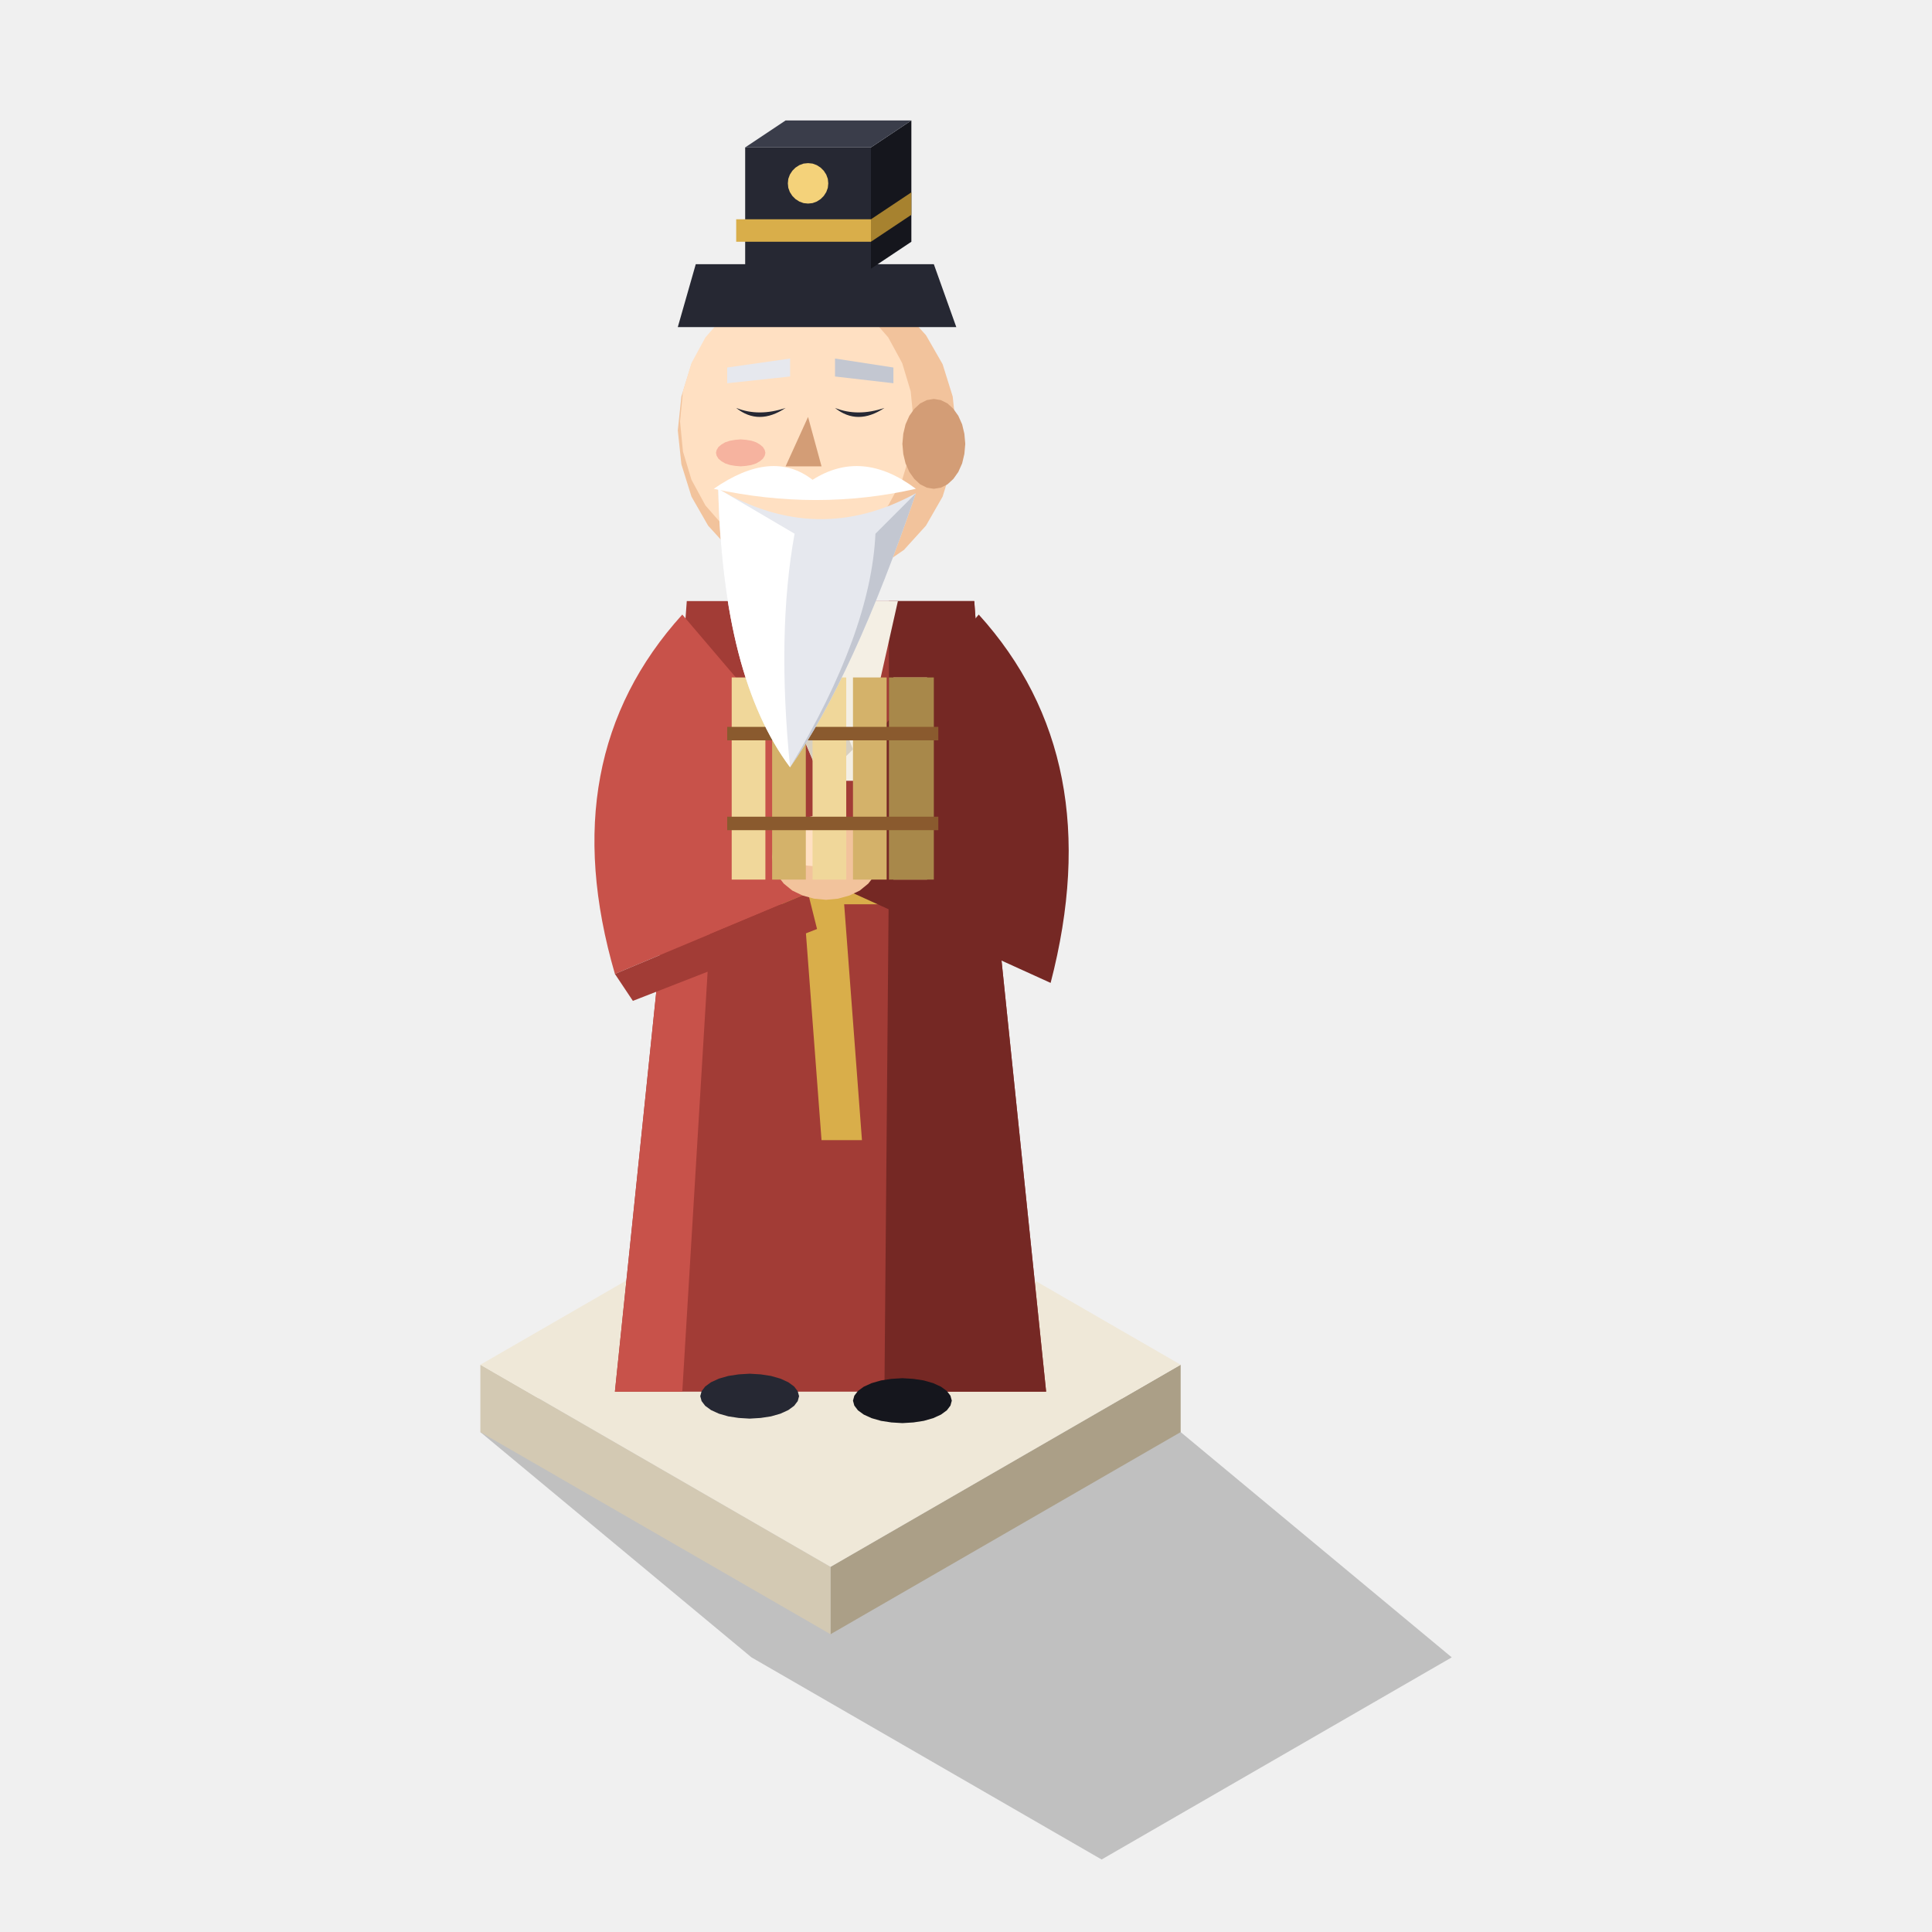
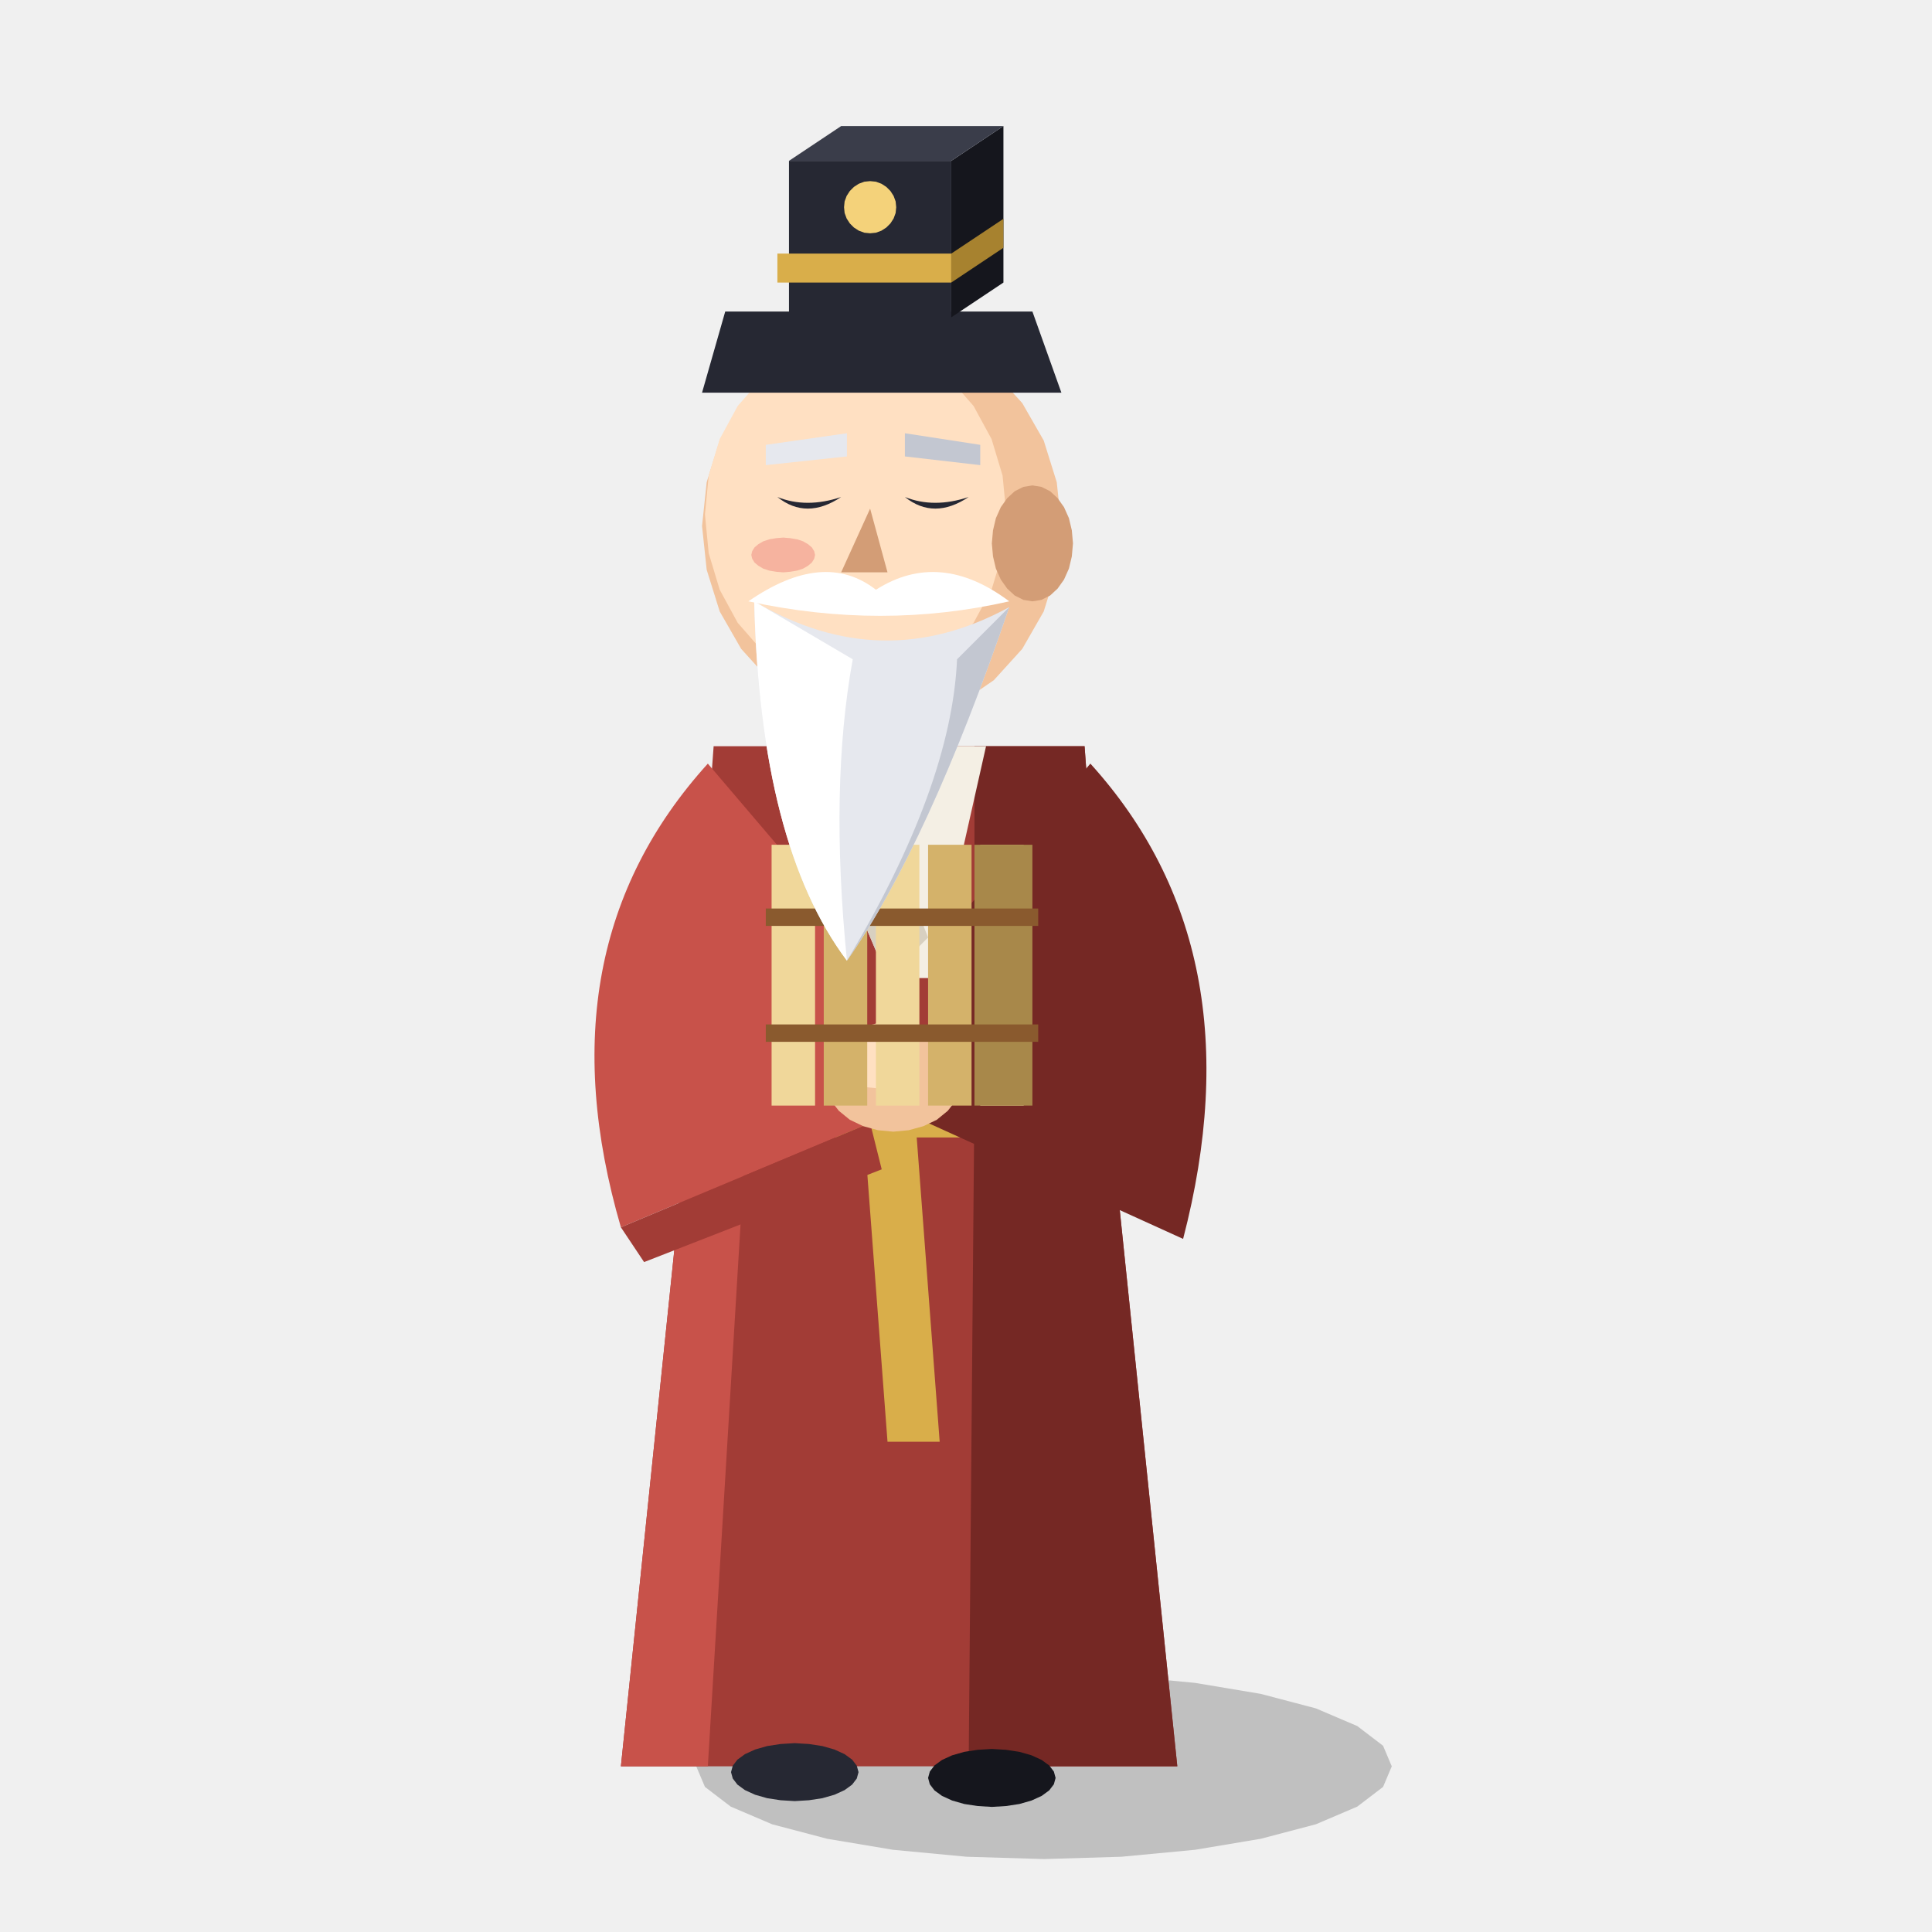
<svg xmlns="http://www.w3.org/2000/svg" viewBox="0 0 80 80">
-   <g transform="translate(34.39 59.3) scale(0.93)">
-     <path d="M-15.59 0L0 -9L15.59 0L27.66 10.03L12.07 19.03L-3.52 10.03Z" fill="#000000" opacity="0.2" />
-     <path d="M15.59 0L0 9L0 6L15.59 -3Z" fill="#ab9f87" />
-     <path d="M-15.59 0L0 9L0 6L-15.59 -3Z" fill="#d3c9b3" />
-     <path d="M0 -12L15.59 -3L0 6L-15.59 -3Z" fill="#efe8d8" />
-     <path d="M-9.6 -1.8L9.6 -1.8L7.2 -25L-7.2 -25Z" fill="#a23c36" />
-     <path d="M2.4 -1.8L9.6 -1.8L7.2 -25L2.6 -25Z" fill="#752824" />
-     <path d="M-9.6 -1.8L-6.6 -1.8L-5.2 -25L-7.2 -25Z" fill="#c8524a" />
-     <path d="M-1.4 -1.6L-1.46 -1.38L-1.62 -1.17L-1.88 -0.98L-2.23 -0.82L-2.65 -0.7L-3.11 -0.63L-3.6 -0.6L-4.09 -0.63L-4.55 -0.7L-4.97 -0.82L-5.32 -0.98L-5.58 -1.17L-5.74 -1.38L-5.8 -1.6L-5.74 -1.82L-5.58 -2.03L-5.32 -2.22L-4.97 -2.38L-4.55 -2.5L-4.09 -2.57L-3.6 -2.6L-3.11 -2.57L-2.65 -2.5L-2.23 -2.38L-1.88 -2.22L-1.62 -2.03L-1.46 -1.82Z" fill="#262833" />
-     <path d="M5.4 -1.4L5.34 -1.18L5.18 -0.97L4.92 -0.78L4.57 -0.62L4.15 -0.5L3.69 -0.43L3.2 -0.4L2.71 -0.43L2.25 -0.5L1.83 -0.62L1.48 -0.78L1.22 -0.97L1.06 -1.18L1 -1.4L1.06 -1.62L1.22 -1.83L1.48 -2.02L1.83 -2.18L2.25 -2.3L2.71 -2.37L3.2 -2.4L3.69 -2.37L4.15 -2.3L4.57 -2.18L4.92 -2.02L5.18 -1.83L5.34 -1.62Z" fill="#15161d" />
-     <path d="M-7.4 -23.5L7.4 -23.5L7.2 -26.4L-7.2 -26.4Z" fill="#d9ae4a" />
-     <path d="M2.6 -23.5L7.4 -23.5L7.2 -26.4L2.6 -26.4Z" fill="#a7822f" />
-     <path d="M-1.2 -23.6L0.6 -23.6L1.4 -13L-0.4 -13Z" fill="#d9ae4a" />
-     <path d="M-7.2 -26L7.2 -26L6.4 -37L-6.4 -37Z" fill="#a23c36" />
-     <path d="M2.6 -26L7.2 -26L6.4 -37L2.6 -37Z" fill="#752824" />
-     <path d="M-3.8 -37L3 -37L1.2 -29L-0.4 -29Z" fill="#f4efe4" />
-     <path d="M-3.8 -37L-1.6 -37L1 -30.4L-0.4 -29Z" fill="#d8d0c0" />
-     <path d="M-6.6 -36.4Q-12.4 -30 -9.6 -20.4L-1 -24L-2 -31Z" fill="#c8524a" />
-     <path d="M6.6 -36.4Q12.4 -30 9.8 -20L1 -24L2 -31Z" fill="#752824" />
-     <path d="M-9.6 -20.4L-1 -24L-0.6 -22.4L-8.8 -19.2Z" fill="#a23c36" />
-     <path d="M2.2 -25.6L2.14 -25.18L1.96 -24.78L1.68 -24.42L1.3 -24.11L0.84 -23.89L0.33 -23.75L-0.2 -23.7L-0.73 -23.75L-1.24 -23.89L-1.7 -24.11L-2.08 -24.42L-2.36 -24.78L-2.54 -25.18L-2.6 -25.6L-2.54 -26.02L-2.36 -26.42L-2.08 -26.78L-1.7 -27.09L-1.24 -27.31L-0.73 -27.45L-0.2 -27.5L0.33 -27.45L0.84 -27.31L1.3 -27.09L1.68 -26.78L1.96 -26.42L2.14 -26.02Z" fill="#f2c39c" />
-     <path d="M0.5 -26.2L0.47 -25.98L0.37 -25.77L0.22 -25.58L0.01 -25.42L-0.24 -25.3L-0.51 -25.23L-0.8 -25.2L-1.09 -25.23L-1.36 -25.3L-1.61 -25.42L-1.82 -25.58L-1.97 -25.77L-2.07 -25.98L-2.1 -26.2L-2.07 -26.42L-1.97 -26.63L-1.82 -26.82L-1.61 -26.98L-1.36 -27.1L-1.09 -27.17L-0.8 -27.2L-0.51 -27.17L-0.24 -27.1L0.01 -26.98L0.22 -26.82L0.37 -26.63L0.47 -26.42Z" fill="#ffe0c2" />
-     <path d="M-4.4 -33.6L-2.9 -33.6L-2.9 -24.6L-4.4 -24.6Z" fill="#f0d79a" />
-     <path d="M-2.6 -33.6L-1.1 -33.6L-1.1 -24.6L-2.6 -24.6Z" fill="#d4b26a" />
-     <path d="M-0.8 -33.6L0.7 -33.6L0.7 -24.6L-0.8 -24.6Z" fill="#f0d79a" />
-     <path d="M1 -33.6L2.5 -33.6L2.5 -24.6L1 -24.6Z" fill="#d4b26a" />
-     <path d="M2.8 -33.6L4.3 -33.6L4.3 -24.6L2.8 -24.6Z" fill="#f0d79a" />
-     <path d="M2.6 -33.6L4.6 -33.6L4.6 -24.6L2.6 -24.6Z" fill="#a8884a" />
-     <path d="M-4.6 -31.4L4.8 -31.4L4.8 -30.8L-4.6 -30.8Z" fill="#8a5a2e" />
-     <path d="M-4.6 -27.4L4.8 -27.4L4.8 -26.8L-4.6 -26.8Z" fill="#8a5a2e" />
-     <path d="M-2.4 -38.6L1.4 -38.6L1.4 -36.6L-2.4 -36.6Z" fill="#d39d76" />
-     <path d="M5.6 -44.6L5.44 -43.09L4.99 -41.65L4.25 -40.36L3.27 -39.28L2.09 -38.47L0.78 -37.97L-0.6 -37.8L-1.98 -37.97L-3.29 -38.47L-4.47 -39.28L-5.45 -40.36L-6.19 -41.65L-6.64 -43.09L-6.8 -44.6L-6.64 -46.11L-6.19 -47.55L-5.45 -48.84L-4.47 -49.92L-3.29 -50.73L-1.98 -51.23L-0.6 -51.4L0.78 -51.23L2.09 -50.73L3.27 -49.92L4.25 -48.84L4.99 -47.55L5.44 -46.11Z" fill="#f2c39c" />
-     <path d="M3.7 -45L3.57 -43.66L3.19 -42.4L2.57 -41.26L1.74 -40.31L0.76 -39.59L-0.34 -39.15L-1.5 -39L-2.66 -39.15L-3.76 -39.59L-4.74 -40.31L-5.57 -41.26L-6.19 -42.4L-6.57 -43.66L-6.7 -45L-6.57 -46.34L-6.19 -47.6L-5.57 -48.74L-4.74 -49.69L-3.76 -50.41L-2.66 -50.85L-1.5 -51L-0.34 -50.85L0.76 -50.41L1.74 -49.69L2.57 -48.74L3.19 -47.6L3.57 -46.34Z" fill="#ffe0c2" />
-     <path d="M6 -44L5.96 -43.55L5.86 -43.13L5.69 -42.75L5.47 -42.44L5.21 -42.2L4.91 -42.05L4.6 -42L4.29 -42.05L3.99 -42.2L3.73 -42.44L3.51 -42.75L3.34 -43.13L3.24 -43.55L3.2 -44L3.24 -44.45L3.34 -44.87L3.51 -45.25L3.73 -45.56L3.99 -45.8L4.29 -45.95L4.6 -46L4.91 -45.95L5.21 -45.8L5.47 -45.56L5.69 -45.25L5.86 -44.87L5.96 -44.45Z" fill="#d39d76" />
-     <path d="M-5 -42Q-4.8 -33.6 -1.8 -29.6Q1 -33.6 3.8 -41.8Q-0.6 -39.4 -5 -42Z" fill="#e6e8ee" />
-     <path d="M-5 -42Q-4.8 -33.6 -1.8 -29.6Q-2.4 -35.6 -1.6 -40Z" fill="#ffffff" />
-     <path d="M3.8 -41.8Q1 -33.6 -1.8 -29.6Q1.8 -35.6 2 -40Z" fill="#c3c7d1" />
-     <path d="M-5.2 -42Q-2.6 -43.8 -0.8 -42.4Q1.4 -43.8 3.8 -42Q-0.6 -41 -5.2 -42Z" fill="#ffffff" />
-     <path d="M-4.2 -45.6Q-3.2 -44.8 -2 -45.6Q-3.2 -45.2 -4.2 -45.6Z" fill="#262833" />
-     <path d="M0.2 -45.6Q1.2 -44.8 2.4 -45.6Q1.2 -45.2 0.2 -45.6Z" fill="#262833" />
-     <path d="M-4.6 -47.4L-1.8 -47.8L-1.8 -47L-4.6 -46.7Z" fill="#e6e8ee" />
-     <path d="M0.2 -47.8L2.8 -47.4L2.8 -46.7L0.2 -47Z" fill="#c3c7d1" />
-     <path d="M-1 -45.2L-2 -43L-0.4 -43Z" fill="#d39d76" />
-     <path d="M-2.9 -43.6L-2.93 -43.47L-3.01 -43.34L-3.14 -43.23L-3.31 -43.13L-3.52 -43.06L-3.76 -43.02L-4 -43L-4.24 -43.02L-4.48 -43.06L-4.69 -43.13L-4.86 -43.23L-4.99 -43.34L-5.07 -43.47L-5.1 -43.6L-5.07 -43.73L-4.99 -43.86L-4.86 -43.97L-4.69 -44.07L-4.48 -44.14L-4.24 -44.18L-4 -44.2L-3.76 -44.18L-3.52 -44.14L-3.31 -44.07L-3.14 -43.97L-3.01 -43.86L-2.93 -43.73Z" fill="#f2a090" opacity="0.7" />
-     <path d="M-6.8 -49.2L5.6 -49.2L4.6 -52L-6 -52Z" fill="#262833" />
-     <path d="M-3.8 -51.8L1.8 -51.8L1.8 -57.2L-3.8 -57.2Z" fill="#262833" />
-     <path d="M1.8 -51.8L3.6 -53L3.6 -58.4L1.8 -57.2Z" fill="#15161d" />
-     <path d="M-3.8 -57.2L1.8 -57.2L3.6 -58.4L-2 -58.4Z" fill="#3a3d4a" />
-     <path d="M-4.2 -53L1.8 -53L1.8 -54L-4.2 -54Z" fill="#d9ae4a" />
-     <path d="M1.8 -53L3.6 -54.2L3.6 -55.2L1.8 -54Z" fill="#a7822f" />
-     <path d="M-0.1 -55.6L-0.12 -55.4L-0.19 -55.21L-0.3 -55.04L-0.44 -54.9L-0.61 -54.79L-0.8 -54.72L-1 -54.7L-1.2 -54.72L-1.39 -54.79L-1.56 -54.9L-1.7 -55.04L-1.81 -55.21L-1.88 -55.4L-1.9 -55.6L-1.88 -55.8L-1.81 -55.99L-1.7 -56.16L-1.56 -56.3L-1.39 -56.41L-1.2 -56.48L-1 -56.5L-0.8 -56.48L-0.61 -56.41L-0.44 -56.3L-0.3 -56.16L-0.19 -55.99L-0.12 -55.8Z" fill="#f4d27a" />
+   <g transform="translate(37.23 71.7) scale(1.2)">
+     <path d="M17 1.2L16.7 1.91L15.81 2.59L14.38 3.2L12.48 3.7L10.21 4.08L7.67 4.32L5 4.4L2.33 4.32L-0.21 4.08L-2.48 3.7L-4.38 3.2L-5.81 2.59L-6.7 1.91L-7 1.2L-6.7 0.49L-5.81 -0.19L-4.38 -0.8L-2.48 -1.3L-0.21 -1.68L2.33 -1.92L5 -2L7.67 -1.92L10.21 -1.68L12.48 -1.3L14.38 -0.8L15.81 -0.19L16.7 0.49Z" fill="#000000" opacity="0.2" />
+     <g>
+       <animateTransform attributeName="transform" type="rotate" values="0 0.00 0.00;0 0.00 0.00;-7 0.00 0.00;-7 0.00 0.00;0 0.00 0.00;0 0.00 0.00" keyTimes="0;.5;.62;.78;.9;1" dur="5s" repeatCount="indefinite" />
+       <path d="M-9.6 1.2L9.6 1.2L7.2 -22L-7.2 -22Z" fill="#a23c36" />
+       <path d="M2.4 1.2L9.6 1.2L7.2 -22L2.6 -22Z" fill="#752824" />
+       <path d="M-9.6 1.2L-6.6 1.2L-5.2 -22L-7.2 -22Z" fill="#c8524a" />
+       <path d="M-1.4 1.4L-1.46 1.62L-1.62 1.83L-1.88 2.02L-2.23 2.18L-2.65 2.3L-3.11 2.37L-3.6 2.4L-4.09 2.37L-4.55 2.3L-4.97 2.18L-5.32 2.02L-5.58 1.83L-5.74 1.62L-5.8 1.4L-5.74 1.18L-5.58 0.97L-5.32 0.78L-4.97 0.62L-4.55 0.5L-4.09 0.43L-3.6 0.4L-3.11 0.43L-2.65 0.5L-2.23 0.62L-1.88 0.78L-1.62 0.97L-1.46 1.18Z" fill="#262833" />
+       <path d="M5.4 1.6L5.34 1.82L5.18 2.03L4.92 2.22L4.57 2.38L4.15 2.5L3.69 2.57L3.2 2.6L2.71 2.57L2.25 2.5L1.83 2.38L1.48 2.22L1.22 2.03L1.06 1.82L1 1.6L1.06 1.38L1.22 1.17L1.48 0.98L1.83 0.82L2.25 0.7L2.71 0.63L3.2 0.6L3.69 0.63L4.15 0.7L4.57 0.82L4.92 0.98L5.18 1.17L5.34 1.38Z" fill="#15161d" />
+       <path d="M-7.4 -20.5L7.4 -20.5L7.2 -23.4L-7.2 -23.4Z" fill="#d9ae4a" />
+       <path d="M2.6 -20.5L7.4 -20.5L7.2 -23.4L2.6 -23.4Z" fill="#a7822f" />
+       <path d="M-1.2 -20.6L0.6 -20.6L1.4 -10L-0.4 -10Z" fill="#d9ae4a" />
+       <path d="M-7.2 -23L7.2 -23L6.4 -34L-6.4 -34Z" fill="#a23c36" />
+       <path d="M2.6 -23L7.2 -23L6.4 -34L2.6 -34Z" fill="#752824" />
+       <path d="M-3.8 -34L3 -34L1.2 -26L-0.4 -26Z" fill="#f4efe4" />
+       <path d="M-3.8 -34L-1.6 -34L1 -27.4L-0.4 -26Z" fill="#d8d0c0" />
+       <path d="M-6.6 -33.4Q-12.4 -27 -9.6 -17.4L-1 -21L-2 -28Z" fill="#c8524a" />
+       <path d="M6.6 -33.4Q12.4 -27 9.8 -17L1 -21L2 -28Z" fill="#752824" />
+       <path d="M-9.6 -17.4L-1 -21L-0.6 -19.4L-8.8 -16.2Z" fill="#a23c36" />
+       <path d="M2.2 -22.6L2.14 -22.18L1.96 -21.78L1.68 -21.42L1.3 -21.11L0.84 -20.89L0.33 -20.75L-0.2 -20.7L-0.73 -20.75L-1.24 -20.89L-1.7 -21.11L-2.08 -21.42L-2.36 -21.78L-2.54 -22.18L-2.6 -22.6L-2.54 -23.02L-2.36 -23.42L-2.08 -23.78L-1.7 -24.09L-1.24 -24.31L-0.73 -24.45L-0.2 -24.5L0.33 -24.45L0.84 -24.31L1.3 -24.09L1.68 -23.78L1.96 -23.42L2.14 -23.02Z" fill="#f2c39c" />
+       <path d="M0.5 -23.2L0.47 -22.98L0.37 -22.77L0.22 -22.58L0.01 -22.42L-0.24 -22.3L-0.51 -22.23L-0.8 -22.2L-1.09 -22.23L-1.36 -22.3L-1.61 -22.42L-1.82 -22.58L-1.97 -22.77L-2.07 -22.98L-2.1 -23.2L-2.07 -23.42L-1.97 -23.63L-1.82 -23.82L-1.61 -23.98L-1.36 -24.1L-1.09 -24.17L-0.8 -24.2L-0.51 -24.17L-0.24 -24.1L0.01 -23.98L0.22 -23.82L0.37 -23.63L0.47 -23.42Z" fill="#ffe0c2" />
+       <path d="M-4.4 -30.6L-2.9 -30.6L-2.9 -21.6L-4.4 -21.6Z" fill="#f0d79a" />
+       <path d="M-2.6 -30.6L-1.1 -30.6L-1.1 -21.6L-2.6 -21.6Z" fill="#d4b26a" />
+       <path d="M-0.8 -30.6L0.7 -30.6L0.7 -21.6L-0.8 -21.6Z" fill="#f0d79a" />
+       <path d="M1 -30.6L2.5 -30.6L2.5 -21.6L1 -21.6Z" fill="#d4b26a" />
+       <path d="M2.8 -30.6L4.3 -30.6L4.3 -21.6L2.8 -21.6Z" fill="#f0d79a" />
+       <path d="M2.6 -30.6L4.6 -30.6L4.6 -21.6L2.6 -21.6Z" fill="#a8884a" />
+       <path d="M-4.6 -28.4L4.8 -28.4L4.8 -27.8L-4.6 -27.8Z" fill="#8a5a2e" />
+       <path d="M-4.6 -24.4L4.8 -24.4L4.8 -23.8L-4.6 -23.8Z" fill="#8a5a2e" />
+       <g>
+         <animateTransform attributeName="transform" type="rotate" values="0 -0.60 -34.60;0 -0.60 -34.60;-9 -0.60 -34.60;-9 -0.60 -34.60;0 -0.60 -34.60;0 -0.60 -34.60" keyTimes="0;.5;.62;.78;.9;1" dur="5s" repeatCount="indefinite" />
+         <path d="M-2.4 -35.6L1.4 -35.6L1.4 -33.6L-2.4 -33.6Z" fill="#d39d76" />
+         <path d="M5.6 -41.6L5.44 -40.09L4.99 -38.65L4.25 -37.36L3.27 -36.28L2.09 -35.47L0.78 -34.97L-0.6 -34.8L-1.98 -34.97L-3.29 -35.47L-4.47 -36.28L-5.45 -37.36L-6.19 -38.65L-6.64 -40.09L-6.8 -41.6L-6.64 -43.11L-6.19 -44.55L-5.45 -45.84L-4.47 -46.92L-3.29 -47.73L-1.98 -48.23L-0.6 -48.4L0.78 -48.23L2.09 -47.73L3.27 -46.92L4.25 -45.84L4.99 -44.55L5.44 -43.11Z" fill="#f2c39c" />
+         <path d="M3.7 -42L3.57 -40.66L3.19 -39.4L2.57 -38.26L1.74 -37.31L0.76 -36.59L-0.34 -36.15L-1.5 -36L-2.66 -36.15L-3.76 -36.59L-4.74 -37.31L-5.57 -38.26L-6.19 -39.4L-6.57 -40.66L-6.7 -42L-6.57 -43.34L-6.19 -44.6L-5.57 -45.74L-4.74 -46.69L-3.76 -47.41L-2.66 -47.85L-1.5 -48L-0.34 -47.85L0.76 -47.41L1.74 -46.69L2.57 -45.74L3.19 -44.6L3.57 -43.34Z" fill="#ffe0c2" />
+         <path d="M6 -41L5.96 -40.55L5.86 -40.13L5.69 -39.75L5.47 -39.44L5.21 -39.2L4.91 -39.05L4.6 -39L4.29 -39.05L3.99 -39.2L3.73 -39.44L3.51 -39.75L3.34 -40.13L3.24 -40.55L3.2 -41L3.24 -41.45L3.34 -41.87L3.51 -42.25L3.73 -42.56L3.99 -42.8L4.29 -42.95L4.6 -43L4.91 -42.95L5.21 -42.8L5.47 -42.56L5.69 -42.25L5.86 -41.87L5.96 -41.45Z" fill="#d39d76" />
+         <path d="M-5 -39Q-4.8 -30.6 -1.8 -26.6Q1 -30.6 3.8 -38.8Q-0.6 -36.4 -5 -39Z" fill="#e6e8ee" />
+         <path d="M-5 -39Q-4.8 -30.6 -1.8 -26.6Q-2.4 -32.6 -1.6 -37Z" fill="#ffffff" />
+         <path d="M3.8 -38.8Q1 -30.6 -1.8 -26.6Q1.8 -32.6 2 -37Z" fill="#c3c7d1" />
+         <path d="M-5.2 -39Q-2.6 -40.8 -0.8 -39.4Q1.4 -40.8 3.8 -39Q-0.6 -38 -5.2 -39Z" fill="#ffffff" />
+         <path d="M-4.2 -42.6Q-3.2 -41.8 -2 -42.6Q-3.2 -42.2 -4.2 -42.6Z" fill="#262833" />
+         <path d="M0.2 -42.6Q1.2 -41.8 2.4 -42.6Q1.2 -42.2 0.2 -42.6Z" fill="#262833" />
+         <path d="M-4.6 -44.4L-1.8 -44.8L-1.8 -44L-4.6 -43.7Z" fill="#e6e8ee" />
+         <path d="M0.2 -44.8L2.8 -44.4L2.8 -43.7L0.2 -44Z" fill="#c3c7d1" />
+         <path d="M-1 -42.2L-2 -40L-0.4 -40Z" fill="#d39d76" />
+         <path d="M-2.9 -40.6L-2.93 -40.47L-3.01 -40.34L-3.14 -40.23L-3.31 -40.13L-3.52 -40.06L-3.76 -40.02L-4 -40L-4.24 -40.02L-4.48 -40.06L-4.69 -40.13L-4.86 -40.23L-4.99 -40.34L-5.07 -40.47L-5.1 -40.6L-5.07 -40.73L-4.99 -40.86L-4.86 -40.97L-4.69 -41.07L-4.48 -41.14L-4.24 -41.18L-4 -41.2L-3.76 -41.18L-3.52 -41.14L-3.31 -41.07L-3.14 -40.97L-3.01 -40.86L-2.93 -40.73Z" fill="#f2a090" opacity="0.7" />
+         <path d="M-6.8 -46.2L5.6 -46.2L4.6 -49L-6 -49Z" fill="#262833" />
+         <path d="M-3.8 -48.8L1.8 -48.8L1.8 -54.2L-3.8 -54.2Z" fill="#262833" />
+         <path d="M1.8 -48.8L3.6 -50L3.6 -55.4L1.8 -54.2Z" fill="#15161d" />
+         <path d="M-3.8 -54.2L1.8 -54.2L3.6 -55.4L-2 -55.4Z" fill="#3a3d4a" />
+         <path d="M-4.2 -50L1.8 -50L1.8 -51L-4.2 -51Z" fill="#d9ae4a" />
+         <path d="M1.8 -50L3.6 -51.2L3.6 -52.2L1.8 -51Z" fill="#a7822f" />
+         <path d="M-0.1 -52.6L-0.12 -52.4L-0.19 -52.21L-0.3 -52.04L-0.44 -51.9L-0.61 -51.79L-0.8 -51.72L-1 -51.7L-1.2 -51.72L-1.39 -51.79L-1.56 -51.9L-1.7 -52.04L-1.81 -52.21L-1.88 -52.4L-1.9 -52.6L-1.88 -52.8L-1.81 -52.99L-1.7 -53.16L-1.56 -53.3L-1.39 -53.41L-1.2 -53.48L-1 -53.5L-0.8 -53.48L-0.61 -53.41L-0.44 -53.3L-0.3 -53.16L-0.19 -52.99L-0.12 -52.8Z" fill="#f4d27a" />
+       </g>
+     </g>
  </g>
</svg>
